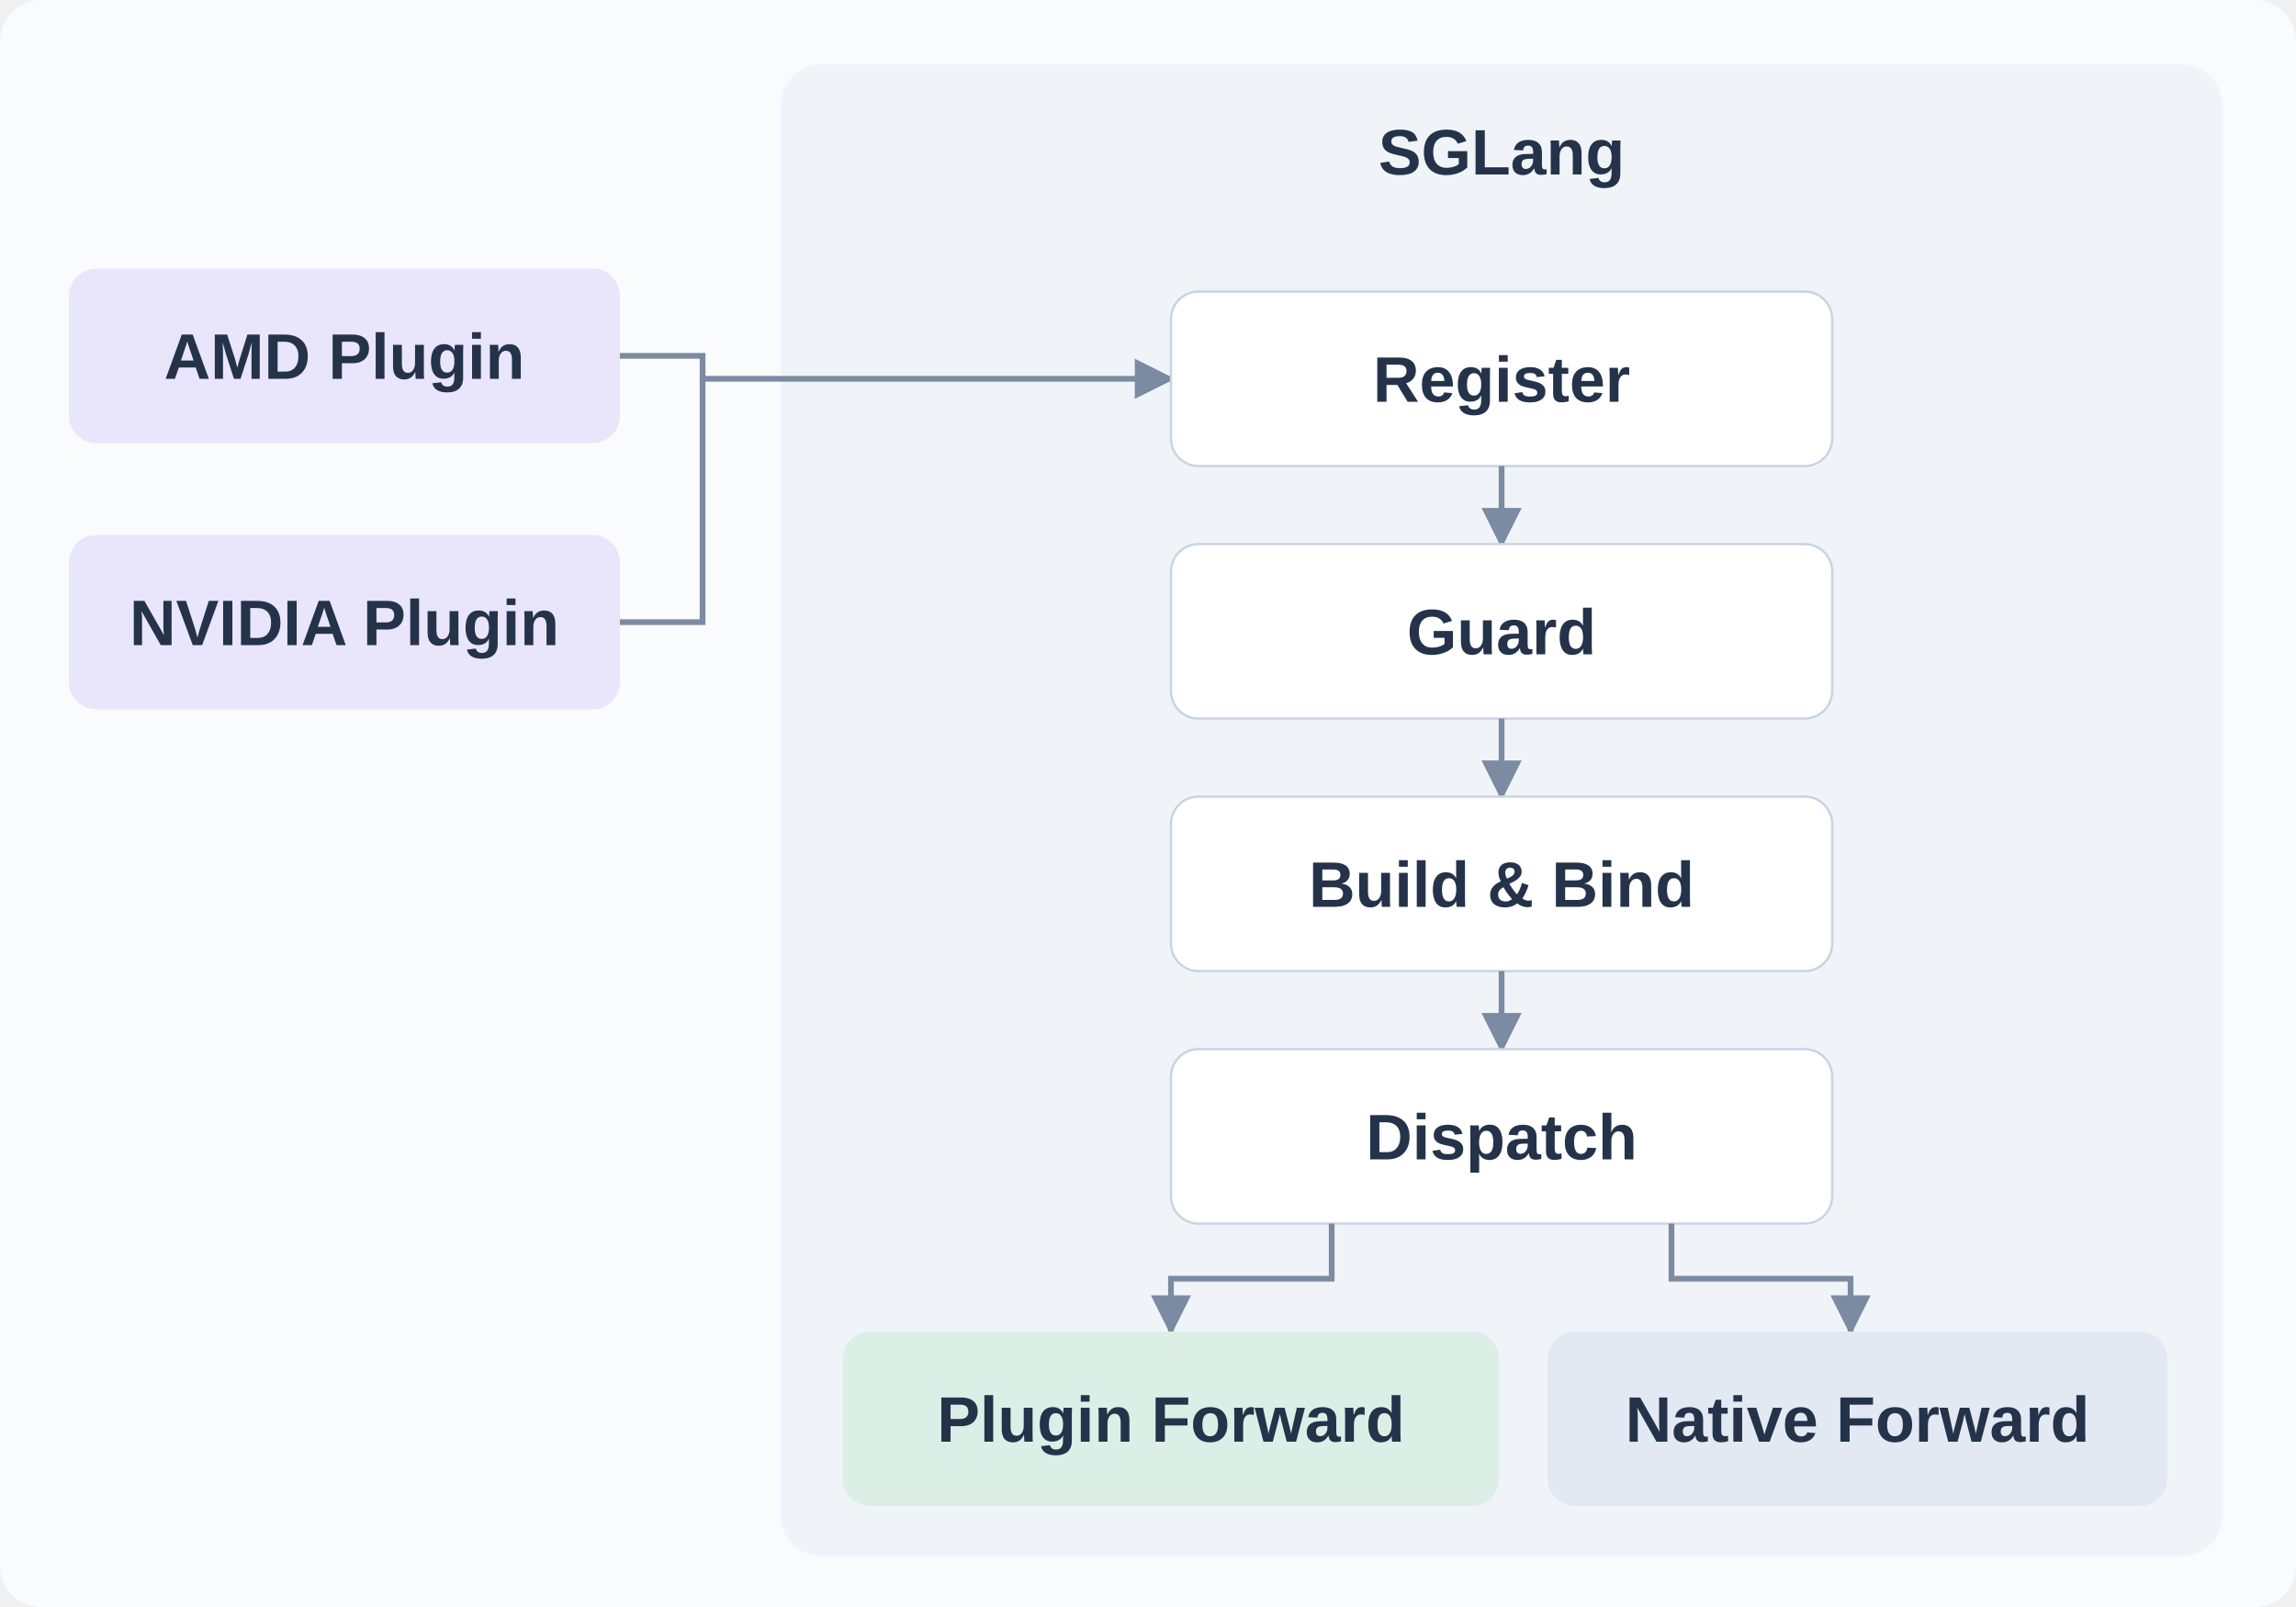
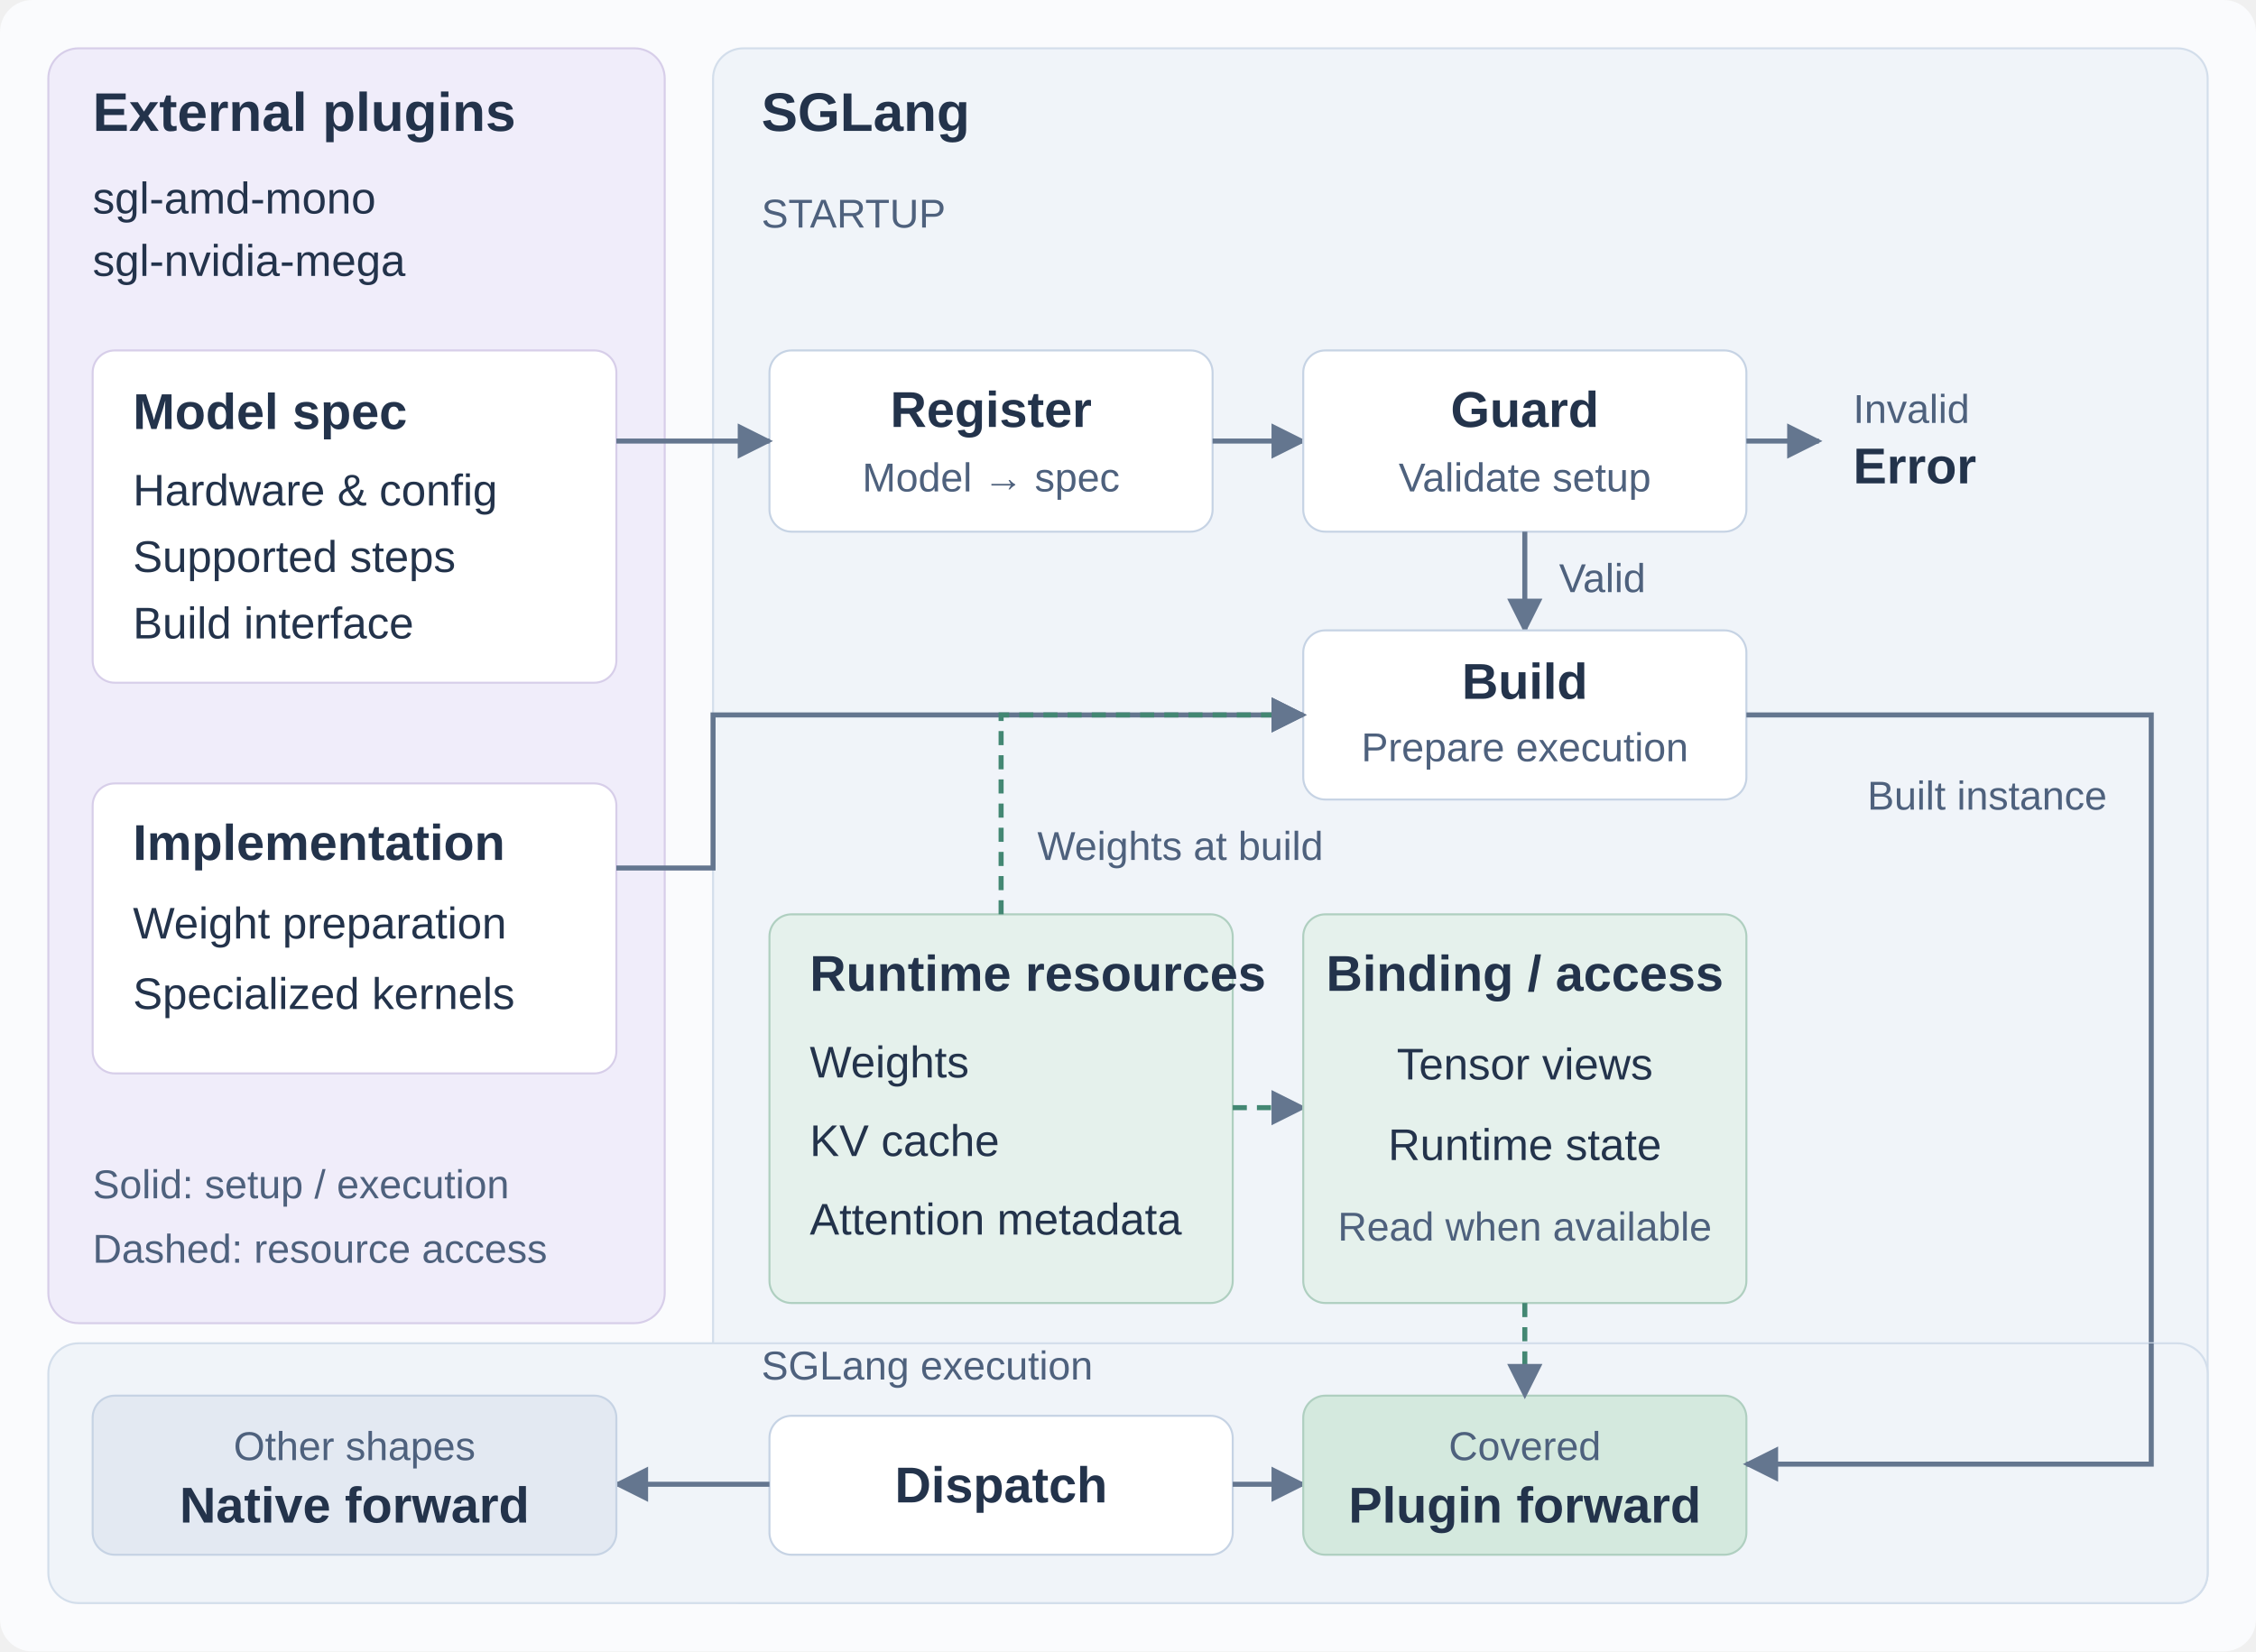
- <svg xmlns="http://www.w3.org/2000/svg" width="1000" height="700" viewBox="0 0 1000 700" role="img" aria-labelledby="title desc">
+ <svg xmlns="http://www.w3.org/2000/svg" width="1120" height="820" viewBox="0 0 1120 820" role="img" aria-labelledby="title desc">
  <defs>
-     <marker id="arrow" viewBox="0 0 10 10" refX="9" refY="5" markerWidth="7" markerHeight="7" orient="auto">
-       <path d="M0 0 10 5 0 10" fill="#7b8ba1" />
+     <marker id="arr" viewBox="0 0 10 10" refX="9" refY="5" markerWidth="7" markerHeight="7" orient="auto">
+       <path d="M0 0 10 5 0 10" fill="#64768f" />
    </marker>
  </defs>
-   <style>text{font-family:Arial,Helvetica,sans-serif;fill:#24334a;text-anchor:middle;font-size:28px;font-weight:600}.arrow{fill:none;stroke:#7b8ba1;stroke-width:2.5;marker-end:url(#arrow)}.label{font-size:22px;font-weight:400;fill:#52647d}</style>
-   <rect width="1000" height="700" rx="18" fill="#fafbfd" />
-   <rect x="340" y="28" width="628" height="650" rx="18" fill="#f0f4f9" />
-   <text x="654" y="76" font-size="32">SGLang</text>
-   <rect x="30" y="117" width="240" height="76" rx="12" fill="#e9e5fa" />
-   <text x="150" y="165">AMD Plugin</text>
-   <rect x="30" y="233" width="240" height="76" rx="12" fill="#e9e5fa" />
-   <text x="150" y="281">NVIDIA Plugin</text>
-   <path d="M270 155 H306 V165 H510" class="arrow" />
-   <path d="M270 271 H306 V165" fill="none" stroke="#7b8ba1" stroke-width="2.5" />
-   <rect x="510" y="127" width="288" height="76" rx="12" fill="white" stroke="#c8d3e3" />
-   <text x="654" y="175">Register</text>
-   <path d="M654 203 V237" class="arrow" />
-   <rect x="510" y="237" width="288" height="76" rx="12" fill="white" stroke="#c8d3e3" />
-   <text x="654" y="285">Guard</text>
-   <path d="M654 313 V347" class="arrow" />
-   <rect x="510" y="347" width="288" height="76" rx="12" fill="white" stroke="#c8d3e3" />
-   <text x="654" y="395">Build &amp; Bind</text>
-   <path d="M654 423 V457" class="arrow" />
-   <rect x="510" y="457" width="288" height="76" rx="12" fill="white" stroke="#c8d3e3" />
-   <text x="654" y="505">Dispatch</text>
-   <path d="M580 533 V557 H510 V580" class="arrow" />
-   <path d="M728 533 V557 H806 V580" class="arrow" />
-   <rect x="367" y="580" width="286" height="76" rx="12" fill="#dcefe6" />
-   <text x="510" y="628">Plugin Forward</text>
-   <rect x="674" y="580" width="270" height="76" rx="12" fill="#e3e9f2" />
-   <text x="809" y="628">Native Forward</text>
+   <style>text{font-family:Arial,Helvetica,sans-serif;fill:#23334b}.section{font-size:27px;font-weight:700}.head{font-size:25px;font-weight:700}.body{font-size:22px}.small{font-size:20px;fill:#4e617d}.arrow{fill:none;stroke:#64768f;stroke-width:2.5;marker-end:url(#arr)}.data{fill:none;stroke:#438773;stroke-width:2.5;stroke-dasharray:7 5;marker-end:url(#arr)}</style>
+   <rect width="1120" height="820" rx="16" fill="#fafbfd" />
+   <rect x="24" y="24" width="306" height="633" rx="15" fill="#f0edfa" stroke="#d7cee9" />
+   <rect x="354" y="24" width="742" height="772" rx="15" fill="#f0f4f9" stroke="#d3deeb" />
+   <text x="46" y="65" class="section">External plugins</text>
+   <text x="378" y="65" class="section">SGLang</text>
+   <text x="46" y="106" class="body">sgl-amd-mono</text>
+   <text x="46" y="137" class="body">sgl-nvidia-mega</text>
+   <rect x="46" y="174" width="260" height="165" rx="11" fill="white" stroke="#d7cee9" />
+   <text x="66" y="213" class="head">Model spec</text>
+   <text x="66" y="251" class="body">Hardware &amp; config</text>
+   <text x="66" y="284" class="body">Supported steps</text>
+   <text x="66" y="317" class="body">Build interface</text>
+   <text x="378" y="113" class="small">STARTUP</text>
+   <rect x="382" y="174" width="220" height="90" rx="11" fill="white" stroke="#c6d3e4" />
+   <text x="492" y="212" text-anchor="middle" class="head">Register</text>
+   <text x="492" y="244" text-anchor="middle" class="small">Model → spec</text>
+   <path d="M306 219 H382" class="arrow" />
+   <path d="M602 219 H647" class="arrow" />
+   <rect x="647" y="174" width="220" height="90" rx="11" fill="white" stroke="#c6d3e4" />
+   <text x="757" y="212" text-anchor="middle" class="head">Guard</text>
+   <text x="757" y="244" text-anchor="middle" class="small">Validate setup</text>
+   <path d="M867 219 H903" class="arrow" />
+   <text x="920" y="210" class="small">Invalid</text>
+   <text x="920" y="240" class="head">Error</text>
+   <path d="M757 264 V313" class="arrow" />
+   <text x="774" y="294" class="small">Valid</text>
+   <rect x="647" y="313" width="220" height="84" rx="11" fill="white" stroke="#c6d3e4" />
+   <text x="757" y="347" text-anchor="middle" class="head">Build</text>
+   <text x="757" y="378" text-anchor="middle" class="small">Prepare execution</text>
+   <rect x="46" y="389" width="260" height="144" rx="11" fill="white" stroke="#d7cee9" />
+   <text x="66" y="427" class="head">Implementation</text>
+   <text x="66" y="466" class="body">Weight preparation</text>
+   <text x="66" y="501" class="body">Specialized kernels</text>
+   <path d="M306 431 H354 V355 H647" class="arrow" />
+   <rect x="382" y="454" width="230" height="193" rx="11" fill="#e5f1ec" stroke="#afcfc0" />
+   <text x="402" y="492" class="head">Runtime resources</text>
+   <text x="402" y="535" class="body">Weights</text>
+   <text x="402" y="574" class="body">KV cache</text>
+   <text x="402" y="613" class="body">Attention metadata</text>
+   <path d="M497 454 V355 H647" class="data" />
+   <text x="515" y="427" class="small">Weights at build</text>
+   <path d="M612 550 H647" class="data" />
+   <rect x="647" y="454" width="220" height="193" rx="11" fill="#e5f1ec" stroke="#afcfc0" />
+   <text x="757" y="492" text-anchor="middle" class="head">Binding / access</text>
+   <text x="757" y="536" text-anchor="middle" class="body">Tensor views</text>
+   <text x="757" y="576" text-anchor="middle" class="body">Runtime state</text>
+   <text x="757" y="616" text-anchor="middle" class="small">Read when available</text>
+   <path d="M867 355 H1068 V727 H867" class="arrow" />
+   <text x="1046" y="402" text-anchor="end" class="small">Built instance</text>
+   <rect x="24" y="667" width="1072" height="129" rx="15" fill="#f0f4f9" stroke="#d3deeb" />
+   <text x="46" y="595" class="small">Solid: setup / execution</text>
+   <text x="46" y="627" class="small">Dashed: resource access</text>
+   <text x="378" y="685" class="small">SGLang execution</text>
+   <rect x="382" y="703" width="230" height="69" rx="11" fill="white" stroke="#c6d3e4" />
+   <text x="497" y="746" text-anchor="middle" class="head">Dispatch</text>
+   <path d="M612 737 H647" class="arrow" />
+   <rect x="647" y="693" width="220" height="79" rx="11" fill="#d4e9de" stroke="#afcfc0" />
+   <text x="757" y="725" text-anchor="middle" class="small">Covered</text>
+   <text x="757" y="756" text-anchor="middle" class="head">Plugin forward</text>
+   <path d="M757 647 V693" class="data" />
+   <path d="M382 737 H306" class="arrow" />
+   <rect x="46" y="693" width="260" height="79" rx="11" fill="#e3e9f2" stroke="#c6d3e4" />
+   <text x="176" y="725" text-anchor="middle" class="small">Other shapes</text>
+   <text x="176" y="756" text-anchor="middle" class="head">Native forward</text>
+   <path d="M1068 667 V727 H867" class="arrow" />
</svg>
